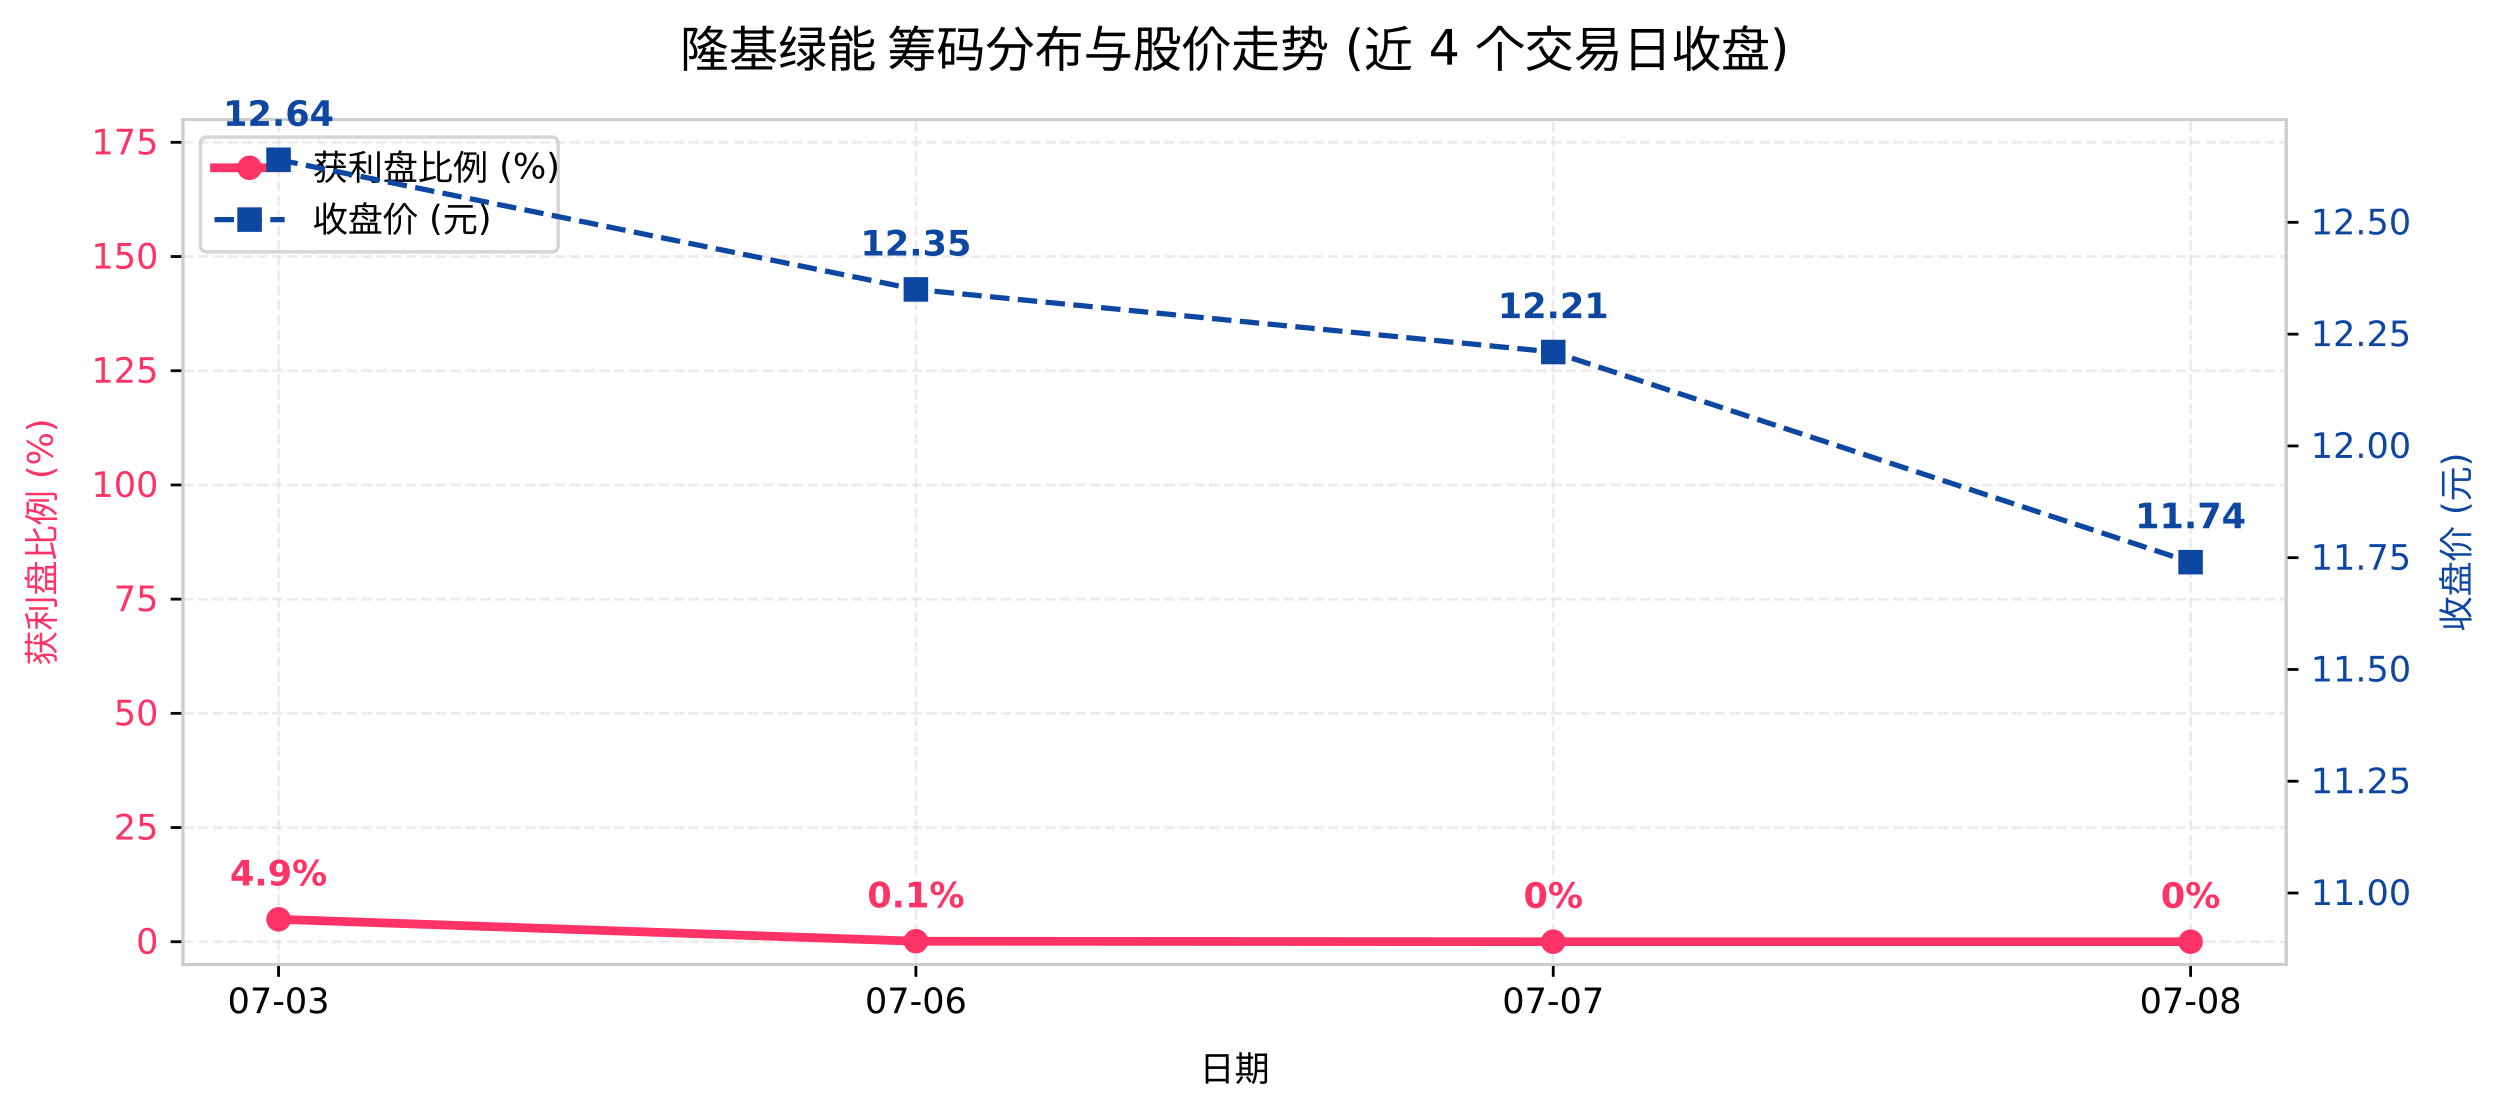
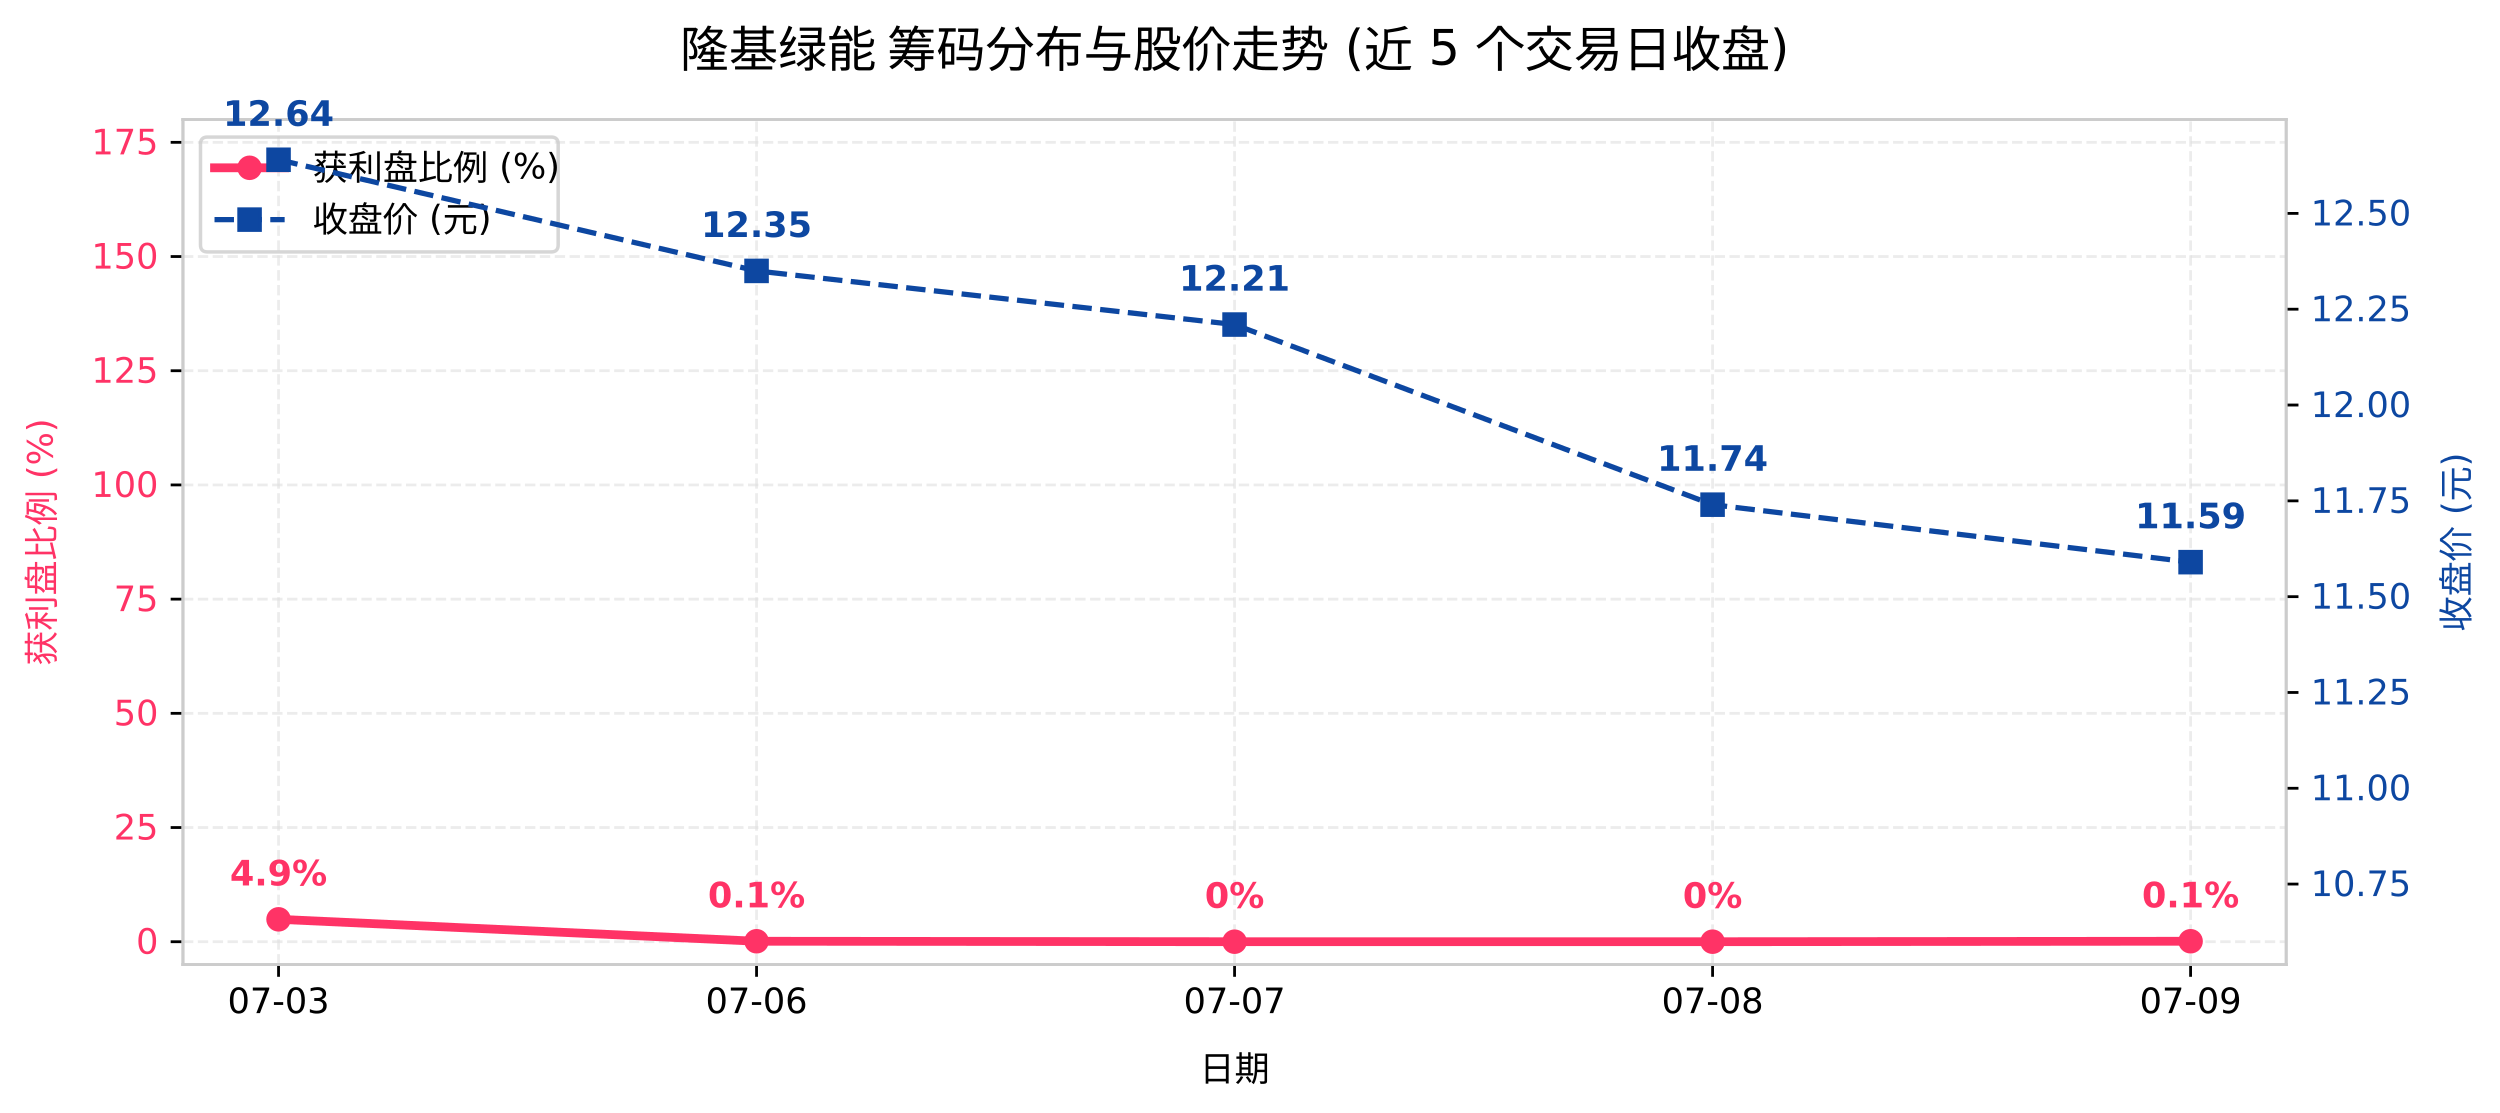
<svg xmlns="http://www.w3.org/2000/svg" xmlns:xlink="http://www.w3.org/1999/xlink" width="712.815pt" height="317.148pt" viewBox="0 0 712.815 317.148" version="1.1">
  <defs>
    <style type="text/css">*{stroke-linejoin: round; stroke-linecap: butt}</style>
  </defs>
  <g id="figure_1">
    <g id="patch_1">
      <path d="M 0 317.148  L 712.815 317.148  L 712.815 0  L 0 0  L 0 317.148  z " style="fill: none" />
    </g>
    <g id="axes_1">
      <g id="patch_2">
        <path d="M 52.163 275.017  L 651.852 275.017  L 651.852 34.08  L 52.163 34.08  L 52.163 275.017  z " style="fill: none" />
      </g>
      <g id="matplotlib.axis_1">
        <g id="xtick_1">
          <g id="line2d_1">
-             <path d="M 79.421 275.017  L 79.421 34.08  " clip-path="url(#pafecf6a39c)" style="fill: none; stroke-dasharray: 2.96,1.28; stroke-dashoffset: 0; stroke: #e0e0e0; stroke-opacity: 0.6; stroke-width: 0.8" />
+             <path d="M 79.421 275.017  L 79.421 34.08  " clip-path="url(#p0448364dc0)" style="fill: none; stroke-dasharray: 2.96,1.28; stroke-dashoffset: 0; stroke: #e0e0e0; stroke-opacity: 0.6; stroke-width: 0.8" />
          </g>
          <g id="line2d_2">
            <defs>
-               <path id="m0f08e068e1" d="M 0 0  L 0 3.5  " style="stroke: #000000; stroke-width: 0.8" />
+               <path id="m6869b69d48" d="M 0 0  L 0 3.5  " style="stroke: #000000; stroke-width: 0.8" />
            </defs>
            <g>
-               <use xlink:href="#m0f08e068e1" x="79.421" y="275.017" style="stroke: #000000; stroke-width: 0.8" />
+               <use xlink:href="#m6869b69d48" x="79.421" y="275.017" style="stroke: #000000; stroke-width: 0.8" />
            </g>
          </g>
          <g id="text_1">
            <text style="font: 10px 'WenQuanYi Zen Hei', 'DejaVu Sans', 'Arial', sans-serif; text-anchor: middle" x="79.421" y="288.873" transform="rotate(-0 79.42114 288.8728)">07-03</text>
          </g>
        </g>
        <g id="xtick_2">
          <g id="line2d_3">
-             <path d="M 261.145 275.017  L 261.145 34.08  " clip-path="url(#pafecf6a39c)" style="fill: none; stroke-dasharray: 2.96,1.28; stroke-dashoffset: 0; stroke: #e0e0e0; stroke-opacity: 0.6; stroke-width: 0.8" />
+             <path d="M 215.714 275.017  L 215.714 34.08  " clip-path="url(#p0448364dc0)" style="fill: none; stroke-dasharray: 2.96,1.28; stroke-dashoffset: 0; stroke: #e0e0e0; stroke-opacity: 0.6; stroke-width: 0.8" />
          </g>
          <g id="line2d_4">
            <g>
-               <use xlink:href="#m0f08e068e1" x="261.145" y="275.017" style="stroke: #000000; stroke-width: 0.8" />
+               <use xlink:href="#m6869b69d48" x="215.714" y="275.017" style="stroke: #000000; stroke-width: 0.8" />
            </g>
          </g>
          <g id="text_2">
-             <text style="font: 10px 'WenQuanYi Zen Hei', 'DejaVu Sans', 'Arial', sans-serif; text-anchor: middle" x="261.145" y="288.873" transform="rotate(-0 261.1454 288.8728)">07-06</text>
+             <text style="font: 10px 'WenQuanYi Zen Hei', 'DejaVu Sans', 'Arial', sans-serif; text-anchor: middle" x="215.714" y="288.873" transform="rotate(-0 215.7143 288.8728)">07-06</text>
          </g>
        </g>
        <g id="xtick_3">
          <g id="line2d_5">
-             <path d="M 442.87 275.017  L 442.87 34.08  " clip-path="url(#pafecf6a39c)" style="fill: none; stroke-dasharray: 2.96,1.28; stroke-dashoffset: 0; stroke: #e0e0e0; stroke-opacity: 0.6; stroke-width: 0.8" />
+             <path d="M 352.007 275.017  L 352.007 34.08  " clip-path="url(#p0448364dc0)" style="fill: none; stroke-dasharray: 2.96,1.28; stroke-dashoffset: 0; stroke: #e0e0e0; stroke-opacity: 0.6; stroke-width: 0.8" />
          </g>
          <g id="line2d_6">
            <g>
-               <use xlink:href="#m0f08e068e1" x="442.87" y="275.017" style="stroke: #000000; stroke-width: 0.8" />
+               <use xlink:href="#m6869b69d48" x="352.007" y="275.017" style="stroke: #000000; stroke-width: 0.8" />
            </g>
          </g>
          <g id="text_3">
-             <text style="font: 10px 'WenQuanYi Zen Hei', 'DejaVu Sans', 'Arial', sans-serif; text-anchor: middle" x="442.87" y="288.873" transform="rotate(-0 442.8696 288.8728)">07-07</text>
+             <text style="font: 10px 'WenQuanYi Zen Hei', 'DejaVu Sans', 'Arial', sans-serif; text-anchor: middle" x="352.007" y="288.873" transform="rotate(-0 352.0075 288.8728)">07-07</text>
          </g>
        </g>
        <g id="xtick_4">
          <g id="line2d_7">
-             <path d="M 624.594 275.017  L 624.594 34.08  " clip-path="url(#pafecf6a39c)" style="fill: none; stroke-dasharray: 2.96,1.28; stroke-dashoffset: 0; stroke: #e0e0e0; stroke-opacity: 0.6; stroke-width: 0.8" />
+             <path d="M 488.301 275.017  L 488.301 34.08  " clip-path="url(#p0448364dc0)" style="fill: none; stroke-dasharray: 2.96,1.28; stroke-dashoffset: 0; stroke: #e0e0e0; stroke-opacity: 0.6; stroke-width: 0.8" />
          </g>
          <g id="line2d_8">
            <g>
-               <use xlink:href="#m0f08e068e1" x="624.594" y="275.017" style="stroke: #000000; stroke-width: 0.8" />
+               <use xlink:href="#m6869b69d48" x="488.301" y="275.017" style="stroke: #000000; stroke-width: 0.8" />
            </g>
          </g>
          <g id="text_4">
-             <text style="font: 10px 'WenQuanYi Zen Hei', 'DejaVu Sans', 'Arial', sans-serif; text-anchor: middle" x="624.594" y="288.873" transform="rotate(-0 624.5939 288.8728)">07-08</text>
-           </g>
-         </g>
-         <g id="text_5">
+             <text style="font: 10px 'WenQuanYi Zen Hei', 'DejaVu Sans', 'Arial', sans-serif; text-anchor: middle" x="488.301" y="288.873" transform="rotate(-0 488.3007 288.8728)">07-08</text>
+           </g>
+         </g>
+         <g id="xtick_5">
+           <g id="line2d_9">
+             <path d="M 624.594 275.017  L 624.594 34.08  " clip-path="url(#p0448364dc0)" style="fill: none; stroke-dasharray: 2.96,1.28; stroke-dashoffset: 0; stroke: #e0e0e0; stroke-opacity: 0.6; stroke-width: 0.8" />
+           </g>
+           <g id="line2d_10">
+             <g>
+               <use xlink:href="#m6869b69d48" x="624.594" y="275.017" style="stroke: #000000; stroke-width: 0.8" />
+             </g>
+           </g>
+           <g id="text_5">
+             <text style="font: 10px 'WenQuanYi Zen Hei', 'DejaVu Sans', 'Arial', sans-serif; text-anchor: middle" x="624.594" y="288.873" transform="rotate(-0 624.5939 288.8728)">07-09</text>
+           </g>
+         </g>
+         <g id="text_6">
          <text style="font: 10px 'WenQuanYi Zen Hei', 'DejaVu Sans', 'Arial', sans-serif; text-anchor: middle" x="352.007" y="308.287" transform="rotate(-0 352.0075 308.2869)">日期</text>
        </g>
      </g>
      <g id="matplotlib.axis_2">
        <g id="ytick_1">
-           <g id="line2d_9">
-             <path d="M 52.163 268.505  L 651.852 268.505  " clip-path="url(#pafecf6a39c)" style="fill: none; stroke-dasharray: 2.96,1.28; stroke-dashoffset: 0; stroke: #e0e0e0; stroke-opacity: 0.6; stroke-width: 0.8" />
-           </g>
-           <g id="line2d_10">
+           <g id="line2d_11">
+             <path d="M 52.163 268.505  L 651.852 268.505  " clip-path="url(#p0448364dc0)" style="fill: none; stroke-dasharray: 2.96,1.28; stroke-dashoffset: 0; stroke: #e0e0e0; stroke-opacity: 0.6; stroke-width: 0.8" />
+           </g>
+           <g id="line2d_12">
            <defs>
-               <path id="m5d8b178d28" d="M 0 0  L -3.5 0  " style="stroke: #000000; stroke-width: 0.8" />
+               <path id="md57cb21c1f" d="M 0 0  L -3.5 0  " style="stroke: #000000; stroke-width: 0.8" />
            </defs>
            <g>
-               <use xlink:href="#m5d8b178d28" x="52.163" y="268.505" style="stroke: #000000; stroke-width: 0.8" />
-             </g>
-           </g>
-           <g id="text_6">
+               <use xlink:href="#md57cb21c1f" x="52.163" y="268.505" style="stroke: #000000; stroke-width: 0.8" />
+             </g>
+           </g>
+           <g id="text_7">
            <text style="fill: #ff3366; font: 10px 'WenQuanYi Zen Hei', 'DejaVu Sans', 'Arial', sans-serif; text-anchor: end" x="45.163" y="271.933" transform="rotate(-0 45.1625 271.9329)">0</text>
          </g>
        </g>
        <g id="ytick_2">
-           <g id="line2d_11">
-             <path d="M 52.163 235.946  L 651.852 235.946  " clip-path="url(#pafecf6a39c)" style="fill: none; stroke-dasharray: 2.96,1.28; stroke-dashoffset: 0; stroke: #e0e0e0; stroke-opacity: 0.6; stroke-width: 0.8" />
-           </g>
-           <g id="line2d_12">
-             <g>
-               <use xlink:href="#m5d8b178d28" x="52.163" y="235.946" style="stroke: #000000; stroke-width: 0.8" />
-             </g>
-           </g>
-           <g id="text_7">
+           <g id="line2d_13">
+             <path d="M 52.163 235.946  L 651.852 235.946  " clip-path="url(#p0448364dc0)" style="fill: none; stroke-dasharray: 2.96,1.28; stroke-dashoffset: 0; stroke: #e0e0e0; stroke-opacity: 0.6; stroke-width: 0.8" />
+           </g>
+           <g id="line2d_14">
+             <g>
+               <use xlink:href="#md57cb21c1f" x="52.163" y="235.946" style="stroke: #000000; stroke-width: 0.8" />
+             </g>
+           </g>
+           <g id="text_8">
            <text style="fill: #ff3366; font: 10px 'WenQuanYi Zen Hei', 'DejaVu Sans', 'Arial', sans-serif; text-anchor: end" x="45.163" y="239.374" transform="rotate(-0 45.1625 239.3739)">25</text>
          </g>
        </g>
        <g id="ytick_3">
-           <g id="line2d_13">
-             <path d="M 52.163 203.387  L 651.852 203.387  " clip-path="url(#pafecf6a39c)" style="fill: none; stroke-dasharray: 2.96,1.28; stroke-dashoffset: 0; stroke: #e0e0e0; stroke-opacity: 0.6; stroke-width: 0.8" />
-           </g>
-           <g id="line2d_14">
-             <g>
-               <use xlink:href="#m5d8b178d28" x="52.163" y="203.387" style="stroke: #000000; stroke-width: 0.8" />
-             </g>
-           </g>
-           <g id="text_8">
+           <g id="line2d_15">
+             <path d="M 52.163 203.387  L 651.852 203.387  " clip-path="url(#p0448364dc0)" style="fill: none; stroke-dasharray: 2.96,1.28; stroke-dashoffset: 0; stroke: #e0e0e0; stroke-opacity: 0.6; stroke-width: 0.8" />
+           </g>
+           <g id="line2d_16">
+             <g>
+               <use xlink:href="#md57cb21c1f" x="52.163" y="203.387" style="stroke: #000000; stroke-width: 0.8" />
+             </g>
+           </g>
+           <g id="text_9">
            <text style="fill: #ff3366; font: 10px 'WenQuanYi Zen Hei', 'DejaVu Sans', 'Arial', sans-serif; text-anchor: end" x="45.163" y="206.815" transform="rotate(-0 45.1625 206.815)">50</text>
          </g>
        </g>
        <g id="ytick_4">
-           <g id="line2d_15">
-             <path d="M 52.163 170.828  L 651.852 170.828  " clip-path="url(#pafecf6a39c)" style="fill: none; stroke-dasharray: 2.96,1.28; stroke-dashoffset: 0; stroke: #e0e0e0; stroke-opacity: 0.6; stroke-width: 0.8" />
-           </g>
-           <g id="line2d_16">
-             <g>
-               <use xlink:href="#m5d8b178d28" x="52.163" y="170.828" style="stroke: #000000; stroke-width: 0.8" />
-             </g>
-           </g>
-           <g id="text_9">
+           <g id="line2d_17">
+             <path d="M 52.163 170.828  L 651.852 170.828  " clip-path="url(#p0448364dc0)" style="fill: none; stroke-dasharray: 2.96,1.28; stroke-dashoffset: 0; stroke: #e0e0e0; stroke-opacity: 0.6; stroke-width: 0.8" />
+           </g>
+           <g id="line2d_18">
+             <g>
+               <use xlink:href="#md57cb21c1f" x="52.163" y="170.828" style="stroke: #000000; stroke-width: 0.8" />
+             </g>
+           </g>
+           <g id="text_10">
            <text style="fill: #ff3366; font: 10px 'WenQuanYi Zen Hei', 'DejaVu Sans', 'Arial', sans-serif; text-anchor: end" x="45.163" y="174.256" transform="rotate(-0 45.1625 174.256)">75</text>
          </g>
        </g>
        <g id="ytick_5">
-           <g id="line2d_17">
-             <path d="M 52.163 138.269  L 651.852 138.269  " clip-path="url(#pafecf6a39c)" style="fill: none; stroke-dasharray: 2.96,1.28; stroke-dashoffset: 0; stroke: #e0e0e0; stroke-opacity: 0.6; stroke-width: 0.8" />
-           </g>
-           <g id="line2d_18">
-             <g>
-               <use xlink:href="#m5d8b178d28" x="52.163" y="138.269" style="stroke: #000000; stroke-width: 0.8" />
-             </g>
-           </g>
-           <g id="text_10">
+           <g id="line2d_19">
+             <path d="M 52.163 138.269  L 651.852 138.269  " clip-path="url(#p0448364dc0)" style="fill: none; stroke-dasharray: 2.96,1.28; stroke-dashoffset: 0; stroke: #e0e0e0; stroke-opacity: 0.6; stroke-width: 0.8" />
+           </g>
+           <g id="line2d_20">
+             <g>
+               <use xlink:href="#md57cb21c1f" x="52.163" y="138.269" style="stroke: #000000; stroke-width: 0.8" />
+             </g>
+           </g>
+           <g id="text_11">
            <text style="fill: #ff3366; font: 10px 'WenQuanYi Zen Hei', 'DejaVu Sans', 'Arial', sans-serif; text-anchor: end" x="45.163" y="141.697" transform="rotate(-0 45.1625 141.6971)">100</text>
          </g>
        </g>
        <g id="ytick_6">
-           <g id="line2d_19">
-             <path d="M 52.163 105.71  L 651.852 105.71  " clip-path="url(#pafecf6a39c)" style="fill: none; stroke-dasharray: 2.96,1.28; stroke-dashoffset: 0; stroke: #e0e0e0; stroke-opacity: 0.6; stroke-width: 0.8" />
-           </g>
-           <g id="line2d_20">
-             <g>
-               <use xlink:href="#m5d8b178d28" x="52.163" y="105.71" style="stroke: #000000; stroke-width: 0.8" />
-             </g>
-           </g>
-           <g id="text_11">
+           <g id="line2d_21">
+             <path d="M 52.163 105.71  L 651.852 105.71  " clip-path="url(#p0448364dc0)" style="fill: none; stroke-dasharray: 2.96,1.28; stroke-dashoffset: 0; stroke: #e0e0e0; stroke-opacity: 0.6; stroke-width: 0.8" />
+           </g>
+           <g id="line2d_22">
+             <g>
+               <use xlink:href="#md57cb21c1f" x="52.163" y="105.71" style="stroke: #000000; stroke-width: 0.8" />
+             </g>
+           </g>
+           <g id="text_12">
            <text style="fill: #ff3366; font: 10px 'WenQuanYi Zen Hei', 'DejaVu Sans', 'Arial', sans-serif; text-anchor: end" x="45.163" y="109.138" transform="rotate(-0 45.1625 109.1381)">125</text>
          </g>
        </g>
        <g id="ytick_7">
-           <g id="line2d_21">
-             <path d="M 52.163 73.151  L 651.852 73.151  " clip-path="url(#pafecf6a39c)" style="fill: none; stroke-dasharray: 2.96,1.28; stroke-dashoffset: 0; stroke: #e0e0e0; stroke-opacity: 0.6; stroke-width: 0.8" />
-           </g>
-           <g id="line2d_22">
-             <g>
-               <use xlink:href="#m5d8b178d28" x="52.163" y="73.151" style="stroke: #000000; stroke-width: 0.8" />
-             </g>
-           </g>
-           <g id="text_12">
+           <g id="line2d_23">
+             <path d="M 52.163 73.151  L 651.852 73.151  " clip-path="url(#p0448364dc0)" style="fill: none; stroke-dasharray: 2.96,1.28; stroke-dashoffset: 0; stroke: #e0e0e0; stroke-opacity: 0.6; stroke-width: 0.8" />
+           </g>
+           <g id="line2d_24">
+             <g>
+               <use xlink:href="#md57cb21c1f" x="52.163" y="73.151" style="stroke: #000000; stroke-width: 0.8" />
+             </g>
+           </g>
+           <g id="text_13">
            <text style="fill: #ff3366; font: 10px 'WenQuanYi Zen Hei', 'DejaVu Sans', 'Arial', sans-serif; text-anchor: end" x="45.163" y="76.579" transform="rotate(-0 45.1625 76.57918)">150</text>
          </g>
        </g>
        <g id="ytick_8">
-           <g id="line2d_23">
-             <path d="M 52.163 40.592  L 651.852 40.592  " clip-path="url(#pafecf6a39c)" style="fill: none; stroke-dasharray: 2.96,1.28; stroke-dashoffset: 0; stroke: #e0e0e0; stroke-opacity: 0.6; stroke-width: 0.8" />
-           </g>
-           <g id="line2d_24">
-             <g>
-               <use xlink:href="#m5d8b178d28" x="52.163" y="40.592" style="stroke: #000000; stroke-width: 0.8" />
-             </g>
-           </g>
-           <g id="text_13">
+           <g id="line2d_25">
+             <path d="M 52.163 40.592  L 651.852 40.592  " clip-path="url(#p0448364dc0)" style="fill: none; stroke-dasharray: 2.96,1.28; stroke-dashoffset: 0; stroke: #e0e0e0; stroke-opacity: 0.6; stroke-width: 0.8" />
+           </g>
+           <g id="line2d_26">
+             <g>
+               <use xlink:href="#md57cb21c1f" x="52.163" y="40.592" style="stroke: #000000; stroke-width: 0.8" />
+             </g>
+           </g>
+           <g id="text_14">
            <text style="fill: #ff3366; font: 10px 'WenQuanYi Zen Hei', 'DejaVu Sans', 'Arial', sans-serif; text-anchor: end" x="45.163" y="44.02" transform="rotate(-0 45.1625 44.02023)">175</text>
          </g>
        </g>
-         <g id="text_14">
+         <g id="text_15">
          <text style="fill: #ff3366; font: 10px 'WenQuanYi Zen Hei', 'DejaVu Sans', 'Arial', sans-serif; text-anchor: middle" x="15.463" y="154.548" transform="rotate(-90 15.4625 154.5484)">获利盘比例 (%)</text>
        </g>
      </g>
-       <g id="line2d_25">
-         <path d="M 79.421 262.123  L 261.145 268.375  L 442.87 268.505  L 624.594 268.505  " clip-path="url(#pafecf6a39c)" style="fill: none; stroke: #ff3366; stroke-width: 2.5; stroke-linecap: square" />
+       <g id="line2d_27">
+         <path d="M 79.421 262.123  L 215.714 268.375  L 352.007 268.505  L 488.301 268.505  L 624.594 268.375  " clip-path="url(#p0448364dc0)" style="fill: none; stroke: #ff3366; stroke-width: 2.5; stroke-linecap: square" />
        <defs>
-           <path id="m7a0a4cba92" d="M 0 3  C 0.796 3 1.559 2.684 2.121 2.121  C 2.684 1.559 3 0.796 3 0  C 3 -0.796 2.684 -1.559 2.121 -2.121  C 1.559 -2.684 0.796 -3 0 -3  C -0.796 -3 -1.559 -2.684 -2.121 -2.121  C -2.684 -1.559 -3 -0.796 -3 0  C -3 0.796 -2.684 1.559 -2.121 2.121  C -1.559 2.684 -0.796 3 0 3  z " style="stroke: #ff3366" />
+           <path id="me153802d6a" d="M 0 3  C 0.796 3 1.559 2.684 2.121 2.121  C 2.684 1.559 3 0.796 3 0  C 3 -0.796 2.684 -1.559 2.121 -2.121  C 1.559 -2.684 0.796 -3 0 -3  C -0.796 -3 -1.559 -2.684 -2.121 -2.121  C -2.684 -1.559 -3 -0.796 -3 0  C -3 0.796 -2.684 1.559 -2.121 2.121  C -1.559 2.684 -0.796 3 0 3  z " style="stroke: #ff3366" />
        </defs>
-         <g clip-path="url(#pafecf6a39c)">
-           <use xlink:href="#m7a0a4cba92" x="79.421" y="262.123" style="fill: #ff3366; stroke: #ff3366" />
-           <use xlink:href="#m7a0a4cba92" x="261.145" y="268.375" style="fill: #ff3366; stroke: #ff3366" />
-           <use xlink:href="#m7a0a4cba92" x="442.87" y="268.505" style="fill: #ff3366; stroke: #ff3366" />
-           <use xlink:href="#m7a0a4cba92" x="624.594" y="268.505" style="fill: #ff3366; stroke: #ff3366" />
+         <g clip-path="url(#p0448364dc0)">
+           <use xlink:href="#me153802d6a" x="79.421" y="262.123" style="fill: #ff3366; stroke: #ff3366" />
+           <use xlink:href="#me153802d6a" x="215.714" y="268.375" style="fill: #ff3366; stroke: #ff3366" />
+           <use xlink:href="#me153802d6a" x="352.007" y="268.505" style="fill: #ff3366; stroke: #ff3366" />
+           <use xlink:href="#me153802d6a" x="488.301" y="268.505" style="fill: #ff3366; stroke: #ff3366" />
+           <use xlink:href="#me153802d6a" x="624.594" y="268.375" style="fill: #ff3366; stroke: #ff3366" />
        </g>
      </g>
      <g id="patch_3">
        <path d="M 52.163 275.017  L 52.163 34.08  " style="fill: none; stroke: #cccccc; stroke-width: 0.8; stroke-linejoin: miter; stroke-linecap: square" />
      </g>
      <g id="patch_4">
        <path d="M 651.852 275.017  L 651.852 34.08  " style="fill: none; stroke: #cccccc; stroke-width: 0.8; stroke-linejoin: miter; stroke-linecap: square" />
      </g>
      <g id="patch_5">
        <path d="M 52.163 275.017  L 651.852 275.017  " style="fill: none; stroke: #cccccc; stroke-width: 0.8; stroke-linejoin: miter; stroke-linecap: square" />
      </g>
      <g id="patch_6">
        <path d="M 52.163 34.08  L 651.852 34.08  " style="fill: none; stroke: #cccccc; stroke-width: 0.8; stroke-linejoin: miter; stroke-linecap: square" />
      </g>
-       <g id="text_15">
+       <g id="text_16">
        <text style="fill: #ff3366; font: 700 10px 'WenQuanYi Zen Hei', 'DejaVu Sans', 'Arial', sans-serif; text-anchor: middle" x="79.421" y="252.462" transform="rotate(-0 79.42114 252.4623)">4.9%</text>
      </g>
-       <g id="text_16">
-         <text style="fill: #ff3366; font: 700 10px 'WenQuanYi Zen Hei', 'DejaVu Sans', 'Arial', sans-serif; text-anchor: middle" x="261.145" y="258.714" transform="rotate(-0 261.1454 258.7136)">0.1%</text>
-       </g>
      <g id="text_17">
-         <text style="fill: #ff3366; font: 700 10px 'WenQuanYi Zen Hei', 'DejaVu Sans', 'Arial', sans-serif; text-anchor: middle" x="442.87" y="258.844" transform="rotate(-0 442.8696 258.8438)">0%</text>
+         <text style="fill: #ff3366; font: 700 10px 'WenQuanYi Zen Hei', 'DejaVu Sans', 'Arial', sans-serif; text-anchor: middle" x="215.714" y="258.714" transform="rotate(-0 215.7143 258.7136)">0.1%</text>
      </g>
      <g id="text_18">
-         <text style="fill: #ff3366; font: 700 10px 'WenQuanYi Zen Hei', 'DejaVu Sans', 'Arial', sans-serif; text-anchor: middle" x="624.594" y="258.844" transform="rotate(-0 624.5939 258.8438)">0%</text>
+         <text style="fill: #ff3366; font: 700 10px 'WenQuanYi Zen Hei', 'DejaVu Sans', 'Arial', sans-serif; text-anchor: middle" x="352.007" y="258.844" transform="rotate(-0 352.0075 258.8438)">0%</text>
+       </g>
+       <g id="text_19">
+         <text style="fill: #ff3366; font: 700 10px 'WenQuanYi Zen Hei', 'DejaVu Sans', 'Arial', sans-serif; text-anchor: middle" x="488.301" y="258.844" transform="rotate(-0 488.3007 258.8438)">0%</text>
+       </g>
+       <g id="text_20">
+         <text style="fill: #ff3366; font: 700 10px 'WenQuanYi Zen Hei', 'DejaVu Sans', 'Arial', sans-serif; text-anchor: middle" x="624.594" y="258.714" transform="rotate(-0 624.5939 258.7136)">0.1%</text>
      </g>
      <g id="legend_1">
        <g id="patch_7">
          <path d="M 59.163 71.829  L 157.15 71.829  Q 159.15 71.829 159.15 69.829  L 159.15 41.08  Q 159.15 39.08 157.15 39.08  L 59.163 39.08  Q 57.163 39.08 57.163 41.08  L 57.163 69.829  Q 57.163 71.829 59.163 71.829  L 59.163 71.829  z " style="fill: none; opacity: 0.8; stroke: #cccccc; stroke-linejoin: miter" />
        </g>
-         <g id="line2d_26">
+         <g id="line2d_28">
          <path d="M 61.163 47.843  L 71.162 47.843  L 81.162 47.843  " style="fill: none; stroke: #ff3366; stroke-width: 2.5; stroke-linecap: square" />
          <g>
-             <use xlink:href="#m7a0a4cba92" x="71.162" y="47.843" style="fill: #ff3366; stroke: #ff3366" />
-           </g>
-         </g>
-         <g id="text_19">
+             <use xlink:href="#me153802d6a" x="71.162" y="47.843" style="fill: #ff3366; stroke: #ff3366" />
+           </g>
+         </g>
+         <g id="text_21">
          <text style="font: 10px 'WenQuanYi Zen Hei', 'DejaVu Sans', 'Arial', sans-serif; text-anchor: start" x="89.162" y="51.343" transform="rotate(-0 89.1625 51.34281)">获利盘比例 (%)</text>
        </g>
-         <g id="line2d_27">
+         <g id="line2d_29">
          <path d="M 61.163 62.619  L 71.162 62.619  L 81.162 62.619  " style="fill: none; stroke-dasharray: 5.55,2.4; stroke-dashoffset: 0; stroke: #0d47a1; stroke-width: 1.5" />
          <defs>
-             <path id="mbb3e58e23d" d="M -3 3  L 3 3  L 3 -3  L -3 -3  z " style="stroke: #0d47a1; stroke-linejoin: miter" />
+             <path id="m0d72477474" d="M -3 3  L 3 3  L 3 -3  L -3 -3  z " style="stroke: #0d47a1; stroke-linejoin: miter" />
          </defs>
          <g>
-             <use xlink:href="#mbb3e58e23d" x="71.162" y="62.619" style="fill: #0d47a1; stroke: #0d47a1; stroke-linejoin: miter" />
-           </g>
-         </g>
-         <g id="text_20">
+             <use xlink:href="#m0d72477474" x="71.162" y="62.619" style="fill: #0d47a1; stroke: #0d47a1; stroke-linejoin: miter" />
+           </g>
+         </g>
+         <g id="text_22">
          <text style="font: 10px 'WenQuanYi Zen Hei', 'DejaVu Sans', 'Arial', sans-serif; text-anchor: start" x="89.162" y="66.119" transform="rotate(-0 89.1625 66.11938)">收盘价 (元)</text>
        </g>
      </g>
    </g>
    <g id="axes_2">
      <g id="matplotlib.axis_3">
        <g id="ytick_9">
-           <g id="line2d_28">
+           <g id="line2d_30">
            <defs>
-               <path id="m7937b5bbc3" d="M 0 0  L 3.5 0  " style="stroke: #000000; stroke-width: 0.8" />
+               <path id="m0f52fb49d0" d="M 0 0  L 3.5 0  " style="stroke: #000000; stroke-width: 0.8" />
            </defs>
            <g>
-               <use xlink:href="#m7937b5bbc3" x="651.852" y="254.62" style="stroke: #000000; stroke-width: 0.8" />
-             </g>
-           </g>
-           <g id="text_21">
-             <text style="fill: #0d47a1; font: 10px 'WenQuanYi Zen Hei', 'DejaVu Sans', 'Arial', sans-serif; text-anchor: start" x="658.852" y="258.048" transform="rotate(-0 658.8525 258.048)">11.00</text>
+               <use xlink:href="#m0f52fb49d0" x="651.852" y="252.07" style="stroke: #000000; stroke-width: 0.8" />
+             </g>
+           </g>
+           <g id="text_23">
+             <text style="fill: #0d47a1; font: 10px 'WenQuanYi Zen Hei', 'DejaVu Sans', 'Arial', sans-serif; text-anchor: start" x="658.852" y="255.498" transform="rotate(-0 658.8525 255.4984)">10.75</text>
          </g>
        </g>
        <g id="ytick_10">
-           <g id="line2d_29">
-             <g>
-               <use xlink:href="#m7937b5bbc3" x="651.852" y="222.75" style="stroke: #000000; stroke-width: 0.8" />
-             </g>
-           </g>
-           <g id="text_22">
-             <text style="fill: #0d47a1; font: 10px 'WenQuanYi Zen Hei', 'DejaVu Sans', 'Arial', sans-serif; text-anchor: start" x="658.852" y="226.178" transform="rotate(-0 658.8525 226.1781)">11.25</text>
+           <g id="line2d_31">
+             <g>
+               <use xlink:href="#m0f52fb49d0" x="651.852" y="224.753" style="stroke: #000000; stroke-width: 0.8" />
+             </g>
+           </g>
+           <g id="text_24">
+             <text style="fill: #0d47a1; font: 10px 'WenQuanYi Zen Hei', 'DejaVu Sans', 'Arial', sans-serif; text-anchor: start" x="658.852" y="228.181" transform="rotate(-0 658.8525 228.1813)">11.00</text>
          </g>
        </g>
        <g id="ytick_11">
-           <g id="line2d_30">
-             <g>
-               <use xlink:href="#m7937b5bbc3" x="651.852" y="190.88" style="stroke: #000000; stroke-width: 0.8" />
-             </g>
-           </g>
-           <g id="text_23">
-             <text style="fill: #0d47a1; font: 10px 'WenQuanYi Zen Hei', 'DejaVu Sans', 'Arial', sans-serif; text-anchor: start" x="658.852" y="194.308" transform="rotate(-0 658.8525 194.3082)">11.50</text>
+           <g id="line2d_32">
+             <g>
+               <use xlink:href="#m0f52fb49d0" x="651.852" y="197.436" style="stroke: #000000; stroke-width: 0.8" />
+             </g>
+           </g>
+           <g id="text_25">
+             <text style="fill: #0d47a1; font: 10px 'WenQuanYi Zen Hei', 'DejaVu Sans', 'Arial', sans-serif; text-anchor: start" x="658.852" y="200.864" transform="rotate(-0 658.8525 200.8643)">11.25</text>
          </g>
        </g>
        <g id="ytick_12">
-           <g id="line2d_31">
-             <g>
-               <use xlink:href="#m7937b5bbc3" x="651.852" y="159.01" style="stroke: #000000; stroke-width: 0.8" />
-             </g>
-           </g>
-           <g id="text_24">
-             <text style="fill: #0d47a1; font: 10px 'WenQuanYi Zen Hei', 'DejaVu Sans', 'Arial', sans-serif; text-anchor: start" x="658.852" y="162.438" transform="rotate(-0 658.8525 162.4383)">11.75</text>
+           <g id="line2d_33">
+             <g>
+               <use xlink:href="#m0f52fb49d0" x="651.852" y="170.119" style="stroke: #000000; stroke-width: 0.8" />
+             </g>
+           </g>
+           <g id="text_26">
+             <text style="fill: #0d47a1; font: 10px 'WenQuanYi Zen Hei', 'DejaVu Sans', 'Arial', sans-serif; text-anchor: start" x="658.852" y="173.547" transform="rotate(-0 658.8525 173.5473)">11.50</text>
          </g>
        </g>
        <g id="ytick_13">
-           <g id="line2d_32">
-             <g>
-               <use xlink:href="#m7937b5bbc3" x="651.852" y="127.14" style="stroke: #000000; stroke-width: 0.8" />
-             </g>
-           </g>
-           <g id="text_25">
-             <text style="fill: #0d47a1; font: 10px 'WenQuanYi Zen Hei', 'DejaVu Sans', 'Arial', sans-serif; text-anchor: start" x="658.852" y="130.568" transform="rotate(-0 658.8525 130.5685)">12.00</text>
+           <g id="line2d_34">
+             <g>
+               <use xlink:href="#m0f52fb49d0" x="651.852" y="142.802" style="stroke: #000000; stroke-width: 0.8" />
+             </g>
+           </g>
+           <g id="text_27">
+             <text style="fill: #0d47a1; font: 10px 'WenQuanYi Zen Hei', 'DejaVu Sans', 'Arial', sans-serif; text-anchor: start" x="658.852" y="146.23" transform="rotate(-0 658.8525 146.2302)">11.75</text>
          </g>
        </g>
        <g id="ytick_14">
-           <g id="line2d_33">
-             <g>
-               <use xlink:href="#m7937b5bbc3" x="651.852" y="95.27" style="stroke: #000000; stroke-width: 0.8" />
-             </g>
-           </g>
-           <g id="text_26">
-             <text style="fill: #0d47a1; font: 10px 'WenQuanYi Zen Hei', 'DejaVu Sans', 'Arial', sans-serif; text-anchor: start" x="658.852" y="98.699" transform="rotate(-0 658.8525 98.6986)">12.25</text>
+           <g id="line2d_35">
+             <g>
+               <use xlink:href="#m0f52fb49d0" x="651.852" y="115.485" style="stroke: #000000; stroke-width: 0.8" />
+             </g>
+           </g>
+           <g id="text_28">
+             <text style="fill: #0d47a1; font: 10px 'WenQuanYi Zen Hei', 'DejaVu Sans', 'Arial', sans-serif; text-anchor: start" x="658.852" y="118.913" transform="rotate(-0 658.8525 118.9132)">12.00</text>
          </g>
        </g>
        <g id="ytick_15">
-           <g id="line2d_34">
-             <g>
-               <use xlink:href="#m7937b5bbc3" x="651.852" y="63.401" style="stroke: #000000; stroke-width: 0.8" />
-             </g>
-           </g>
-           <g id="text_27">
-             <text style="fill: #0d47a1; font: 10px 'WenQuanYi Zen Hei', 'DejaVu Sans', 'Arial', sans-serif; text-anchor: start" x="658.852" y="66.829" transform="rotate(-0 658.8525 66.82872)">12.50</text>
-           </g>
-         </g>
-         <g id="text_28">
+           <g id="line2d_36">
+             <g>
+               <use xlink:href="#m0f52fb49d0" x="651.852" y="88.168" style="stroke: #000000; stroke-width: 0.8" />
+             </g>
+           </g>
+           <g id="text_29">
+             <text style="fill: #0d47a1; font: 10px 'WenQuanYi Zen Hei', 'DejaVu Sans', 'Arial', sans-serif; text-anchor: start" x="658.852" y="91.596" transform="rotate(-0 658.8525 91.59617)">12.25</text>
+           </g>
+         </g>
+         <g id="ytick_16">
+           <g id="line2d_37">
+             <g>
+               <use xlink:href="#m0f52fb49d0" x="651.852" y="60.851" style="stroke: #000000; stroke-width: 0.8" />
+             </g>
+           </g>
+           <g id="text_30">
+             <text style="fill: #0d47a1; font: 10px 'WenQuanYi Zen Hei', 'DejaVu Sans', 'Arial', sans-serif; text-anchor: start" x="658.852" y="64.279" transform="rotate(-0 658.8525 64.27913)">12.50</text>
+           </g>
+         </g>
+         <g id="text_31">
          <text style="fill: #0d47a1; font: 10px 'WenQuanYi Zen Hei', 'DejaVu Sans', 'Arial', sans-serif; text-anchor: middle" x="703.906" y="154.548" transform="rotate(-90 703.9056 154.5484)">收盘价 (元)</text>
        </g>
      </g>
-       <g id="line2d_35">
-         <path d="M 79.421 45.553  L 261.145 82.523  L 442.87 100.37  L 624.594 160.285  " clip-path="url(#pafecf6a39c)" style="fill: none; stroke-dasharray: 5.55,2.4; stroke-dashoffset: 0; stroke: #0d47a1; stroke-width: 1.5" />
-         <g clip-path="url(#pafecf6a39c)">
-           <use xlink:href="#mbb3e58e23d" x="79.421" y="45.553" style="fill: #0d47a1; stroke: #0d47a1; stroke-linejoin: miter" />
-           <use xlink:href="#mbb3e58e23d" x="261.145" y="82.523" style="fill: #0d47a1; stroke: #0d47a1; stroke-linejoin: miter" />
-           <use xlink:href="#mbb3e58e23d" x="442.87" y="100.37" style="fill: #0d47a1; stroke: #0d47a1; stroke-linejoin: miter" />
-           <use xlink:href="#mbb3e58e23d" x="624.594" y="160.285" style="fill: #0d47a1; stroke: #0d47a1; stroke-linejoin: miter" />
+       <g id="line2d_38">
+         <path d="M 79.421 45.553  L 215.714 77.241  L 352.007 92.539  L 488.301 143.895  L 624.594 160.285  " clip-path="url(#p0448364dc0)" style="fill: none; stroke-dasharray: 5.55,2.4; stroke-dashoffset: 0; stroke: #0d47a1; stroke-width: 1.5" />
+         <g clip-path="url(#p0448364dc0)">
+           <use xlink:href="#m0d72477474" x="79.421" y="45.553" style="fill: #0d47a1; stroke: #0d47a1; stroke-linejoin: miter" />
+           <use xlink:href="#m0d72477474" x="215.714" y="77.241" style="fill: #0d47a1; stroke: #0d47a1; stroke-linejoin: miter" />
+           <use xlink:href="#m0d72477474" x="352.007" y="92.539" style="fill: #0d47a1; stroke: #0d47a1; stroke-linejoin: miter" />
+           <use xlink:href="#m0d72477474" x="488.301" y="143.895" style="fill: #0d47a1; stroke: #0d47a1; stroke-linejoin: miter" />
+           <use xlink:href="#m0d72477474" x="624.594" y="160.285" style="fill: #0d47a1; stroke: #0d47a1; stroke-linejoin: miter" />
        </g>
      </g>
      <g id="patch_8">
        <path d="M 52.163 275.017  L 52.163 34.08  " style="fill: none; stroke: #cccccc; stroke-width: 0.8; stroke-linejoin: miter; stroke-linecap: square" />
      </g>
      <g id="patch_9">
        <path d="M 651.852 275.017  L 651.852 34.08  " style="fill: none; stroke: #cccccc; stroke-width: 0.8; stroke-linejoin: miter; stroke-linecap: square" />
      </g>
      <g id="patch_10">
        <path d="M 52.163 275.017  L 651.852 275.017  " style="fill: none; stroke: #cccccc; stroke-width: 0.8; stroke-linejoin: miter; stroke-linecap: square" />
      </g>
      <g id="patch_11">
        <path d="M 52.163 34.08  L 651.852 34.08  " style="fill: none; stroke: #cccccc; stroke-width: 0.8; stroke-linejoin: miter; stroke-linecap: square" />
      </g>
-       <g id="text_29">
+       <g id="text_32">
        <text style="fill: #0d47a1; font: 700 10px 'WenQuanYi Zen Hei', 'DejaVu Sans', 'Arial', sans-serif; text-anchor: middle" x="79.421" y="35.893" transform="rotate(-0 79.42114 35.89253)">12.64</text>
      </g>
-       <g id="text_30">
-         <text style="fill: #0d47a1; font: 700 10px 'WenQuanYi Zen Hei', 'DejaVu Sans', 'Arial', sans-serif; text-anchor: middle" x="261.145" y="72.862" transform="rotate(-0 261.1454 72.86158)">12.35</text>
-       </g>
-       <g id="text_31">
-         <text style="fill: #0d47a1; font: 700 10px 'WenQuanYi Zen Hei', 'DejaVu Sans', 'Arial', sans-serif; text-anchor: middle" x="442.87" y="90.709" transform="rotate(-0 442.8696 90.70871)">12.21</text>
-       </g>
-       <g id="text_32">
-         <text style="fill: #0d47a1; font: 700 10px 'WenQuanYi Zen Hei', 'DejaVu Sans', 'Arial', sans-serif; text-anchor: middle" x="624.594" y="150.624" transform="rotate(-0 624.5939 150.6241)">11.74</text>
-       </g>
      <g id="text_33">
-         <text style="font: 14px 'WenQuanYi Zen Hei', 'DejaVu Sans', 'Arial', sans-serif; text-anchor: middle" x="352.007" y="19.08" transform="rotate(-0 352.0075 19.08031)">隆基绿能 筹码分布与股价走势 (近 4 个交易日收盘)</text>
+         <text style="fill: #0d47a1; font: 700 10px 'WenQuanYi Zen Hei', 'DejaVu Sans', 'Arial', sans-serif; text-anchor: middle" x="215.714" y="67.58" transform="rotate(-0 215.7143 67.58029)">12.35</text>
+       </g>
+       <g id="text_34">
+         <text style="fill: #0d47a1; font: 700 10px 'WenQuanYi Zen Hei', 'DejaVu Sans', 'Arial', sans-serif; text-anchor: middle" x="352.007" y="82.878" transform="rotate(-0 352.0075 82.87783)">12.21</text>
+       </g>
+       <g id="text_35">
+         <text style="fill: #0d47a1; font: 700 10px 'WenQuanYi Zen Hei', 'DejaVu Sans', 'Arial', sans-serif; text-anchor: middle" x="488.301" y="134.234" transform="rotate(-0 488.3007 134.2339)">11.74</text>
+       </g>
+       <g id="text_36">
+         <text style="fill: #0d47a1; font: 700 10px 'WenQuanYi Zen Hei', 'DejaVu Sans', 'Arial', sans-serif; text-anchor: middle" x="624.594" y="150.624" transform="rotate(-0 624.5939 150.6241)">11.59</text>
+       </g>
+       <g id="text_37">
+         <text style="font: 14px 'WenQuanYi Zen Hei', 'DejaVu Sans', 'Arial', sans-serif; text-anchor: middle" x="352.007" y="19.08" transform="rotate(-0 352.0075 19.08031)">隆基绿能 筹码分布与股价走势 (近 5 个交易日收盘)</text>
      </g>
    </g>
  </g>
  <defs>
-     <clipPath id="pafecf6a39c">
+     <clipPath id="p0448364dc0">
      <rect x="52.163" y="34.08" width="599.69" height="240.936" />
    </clipPath>
  </defs>
</svg>
